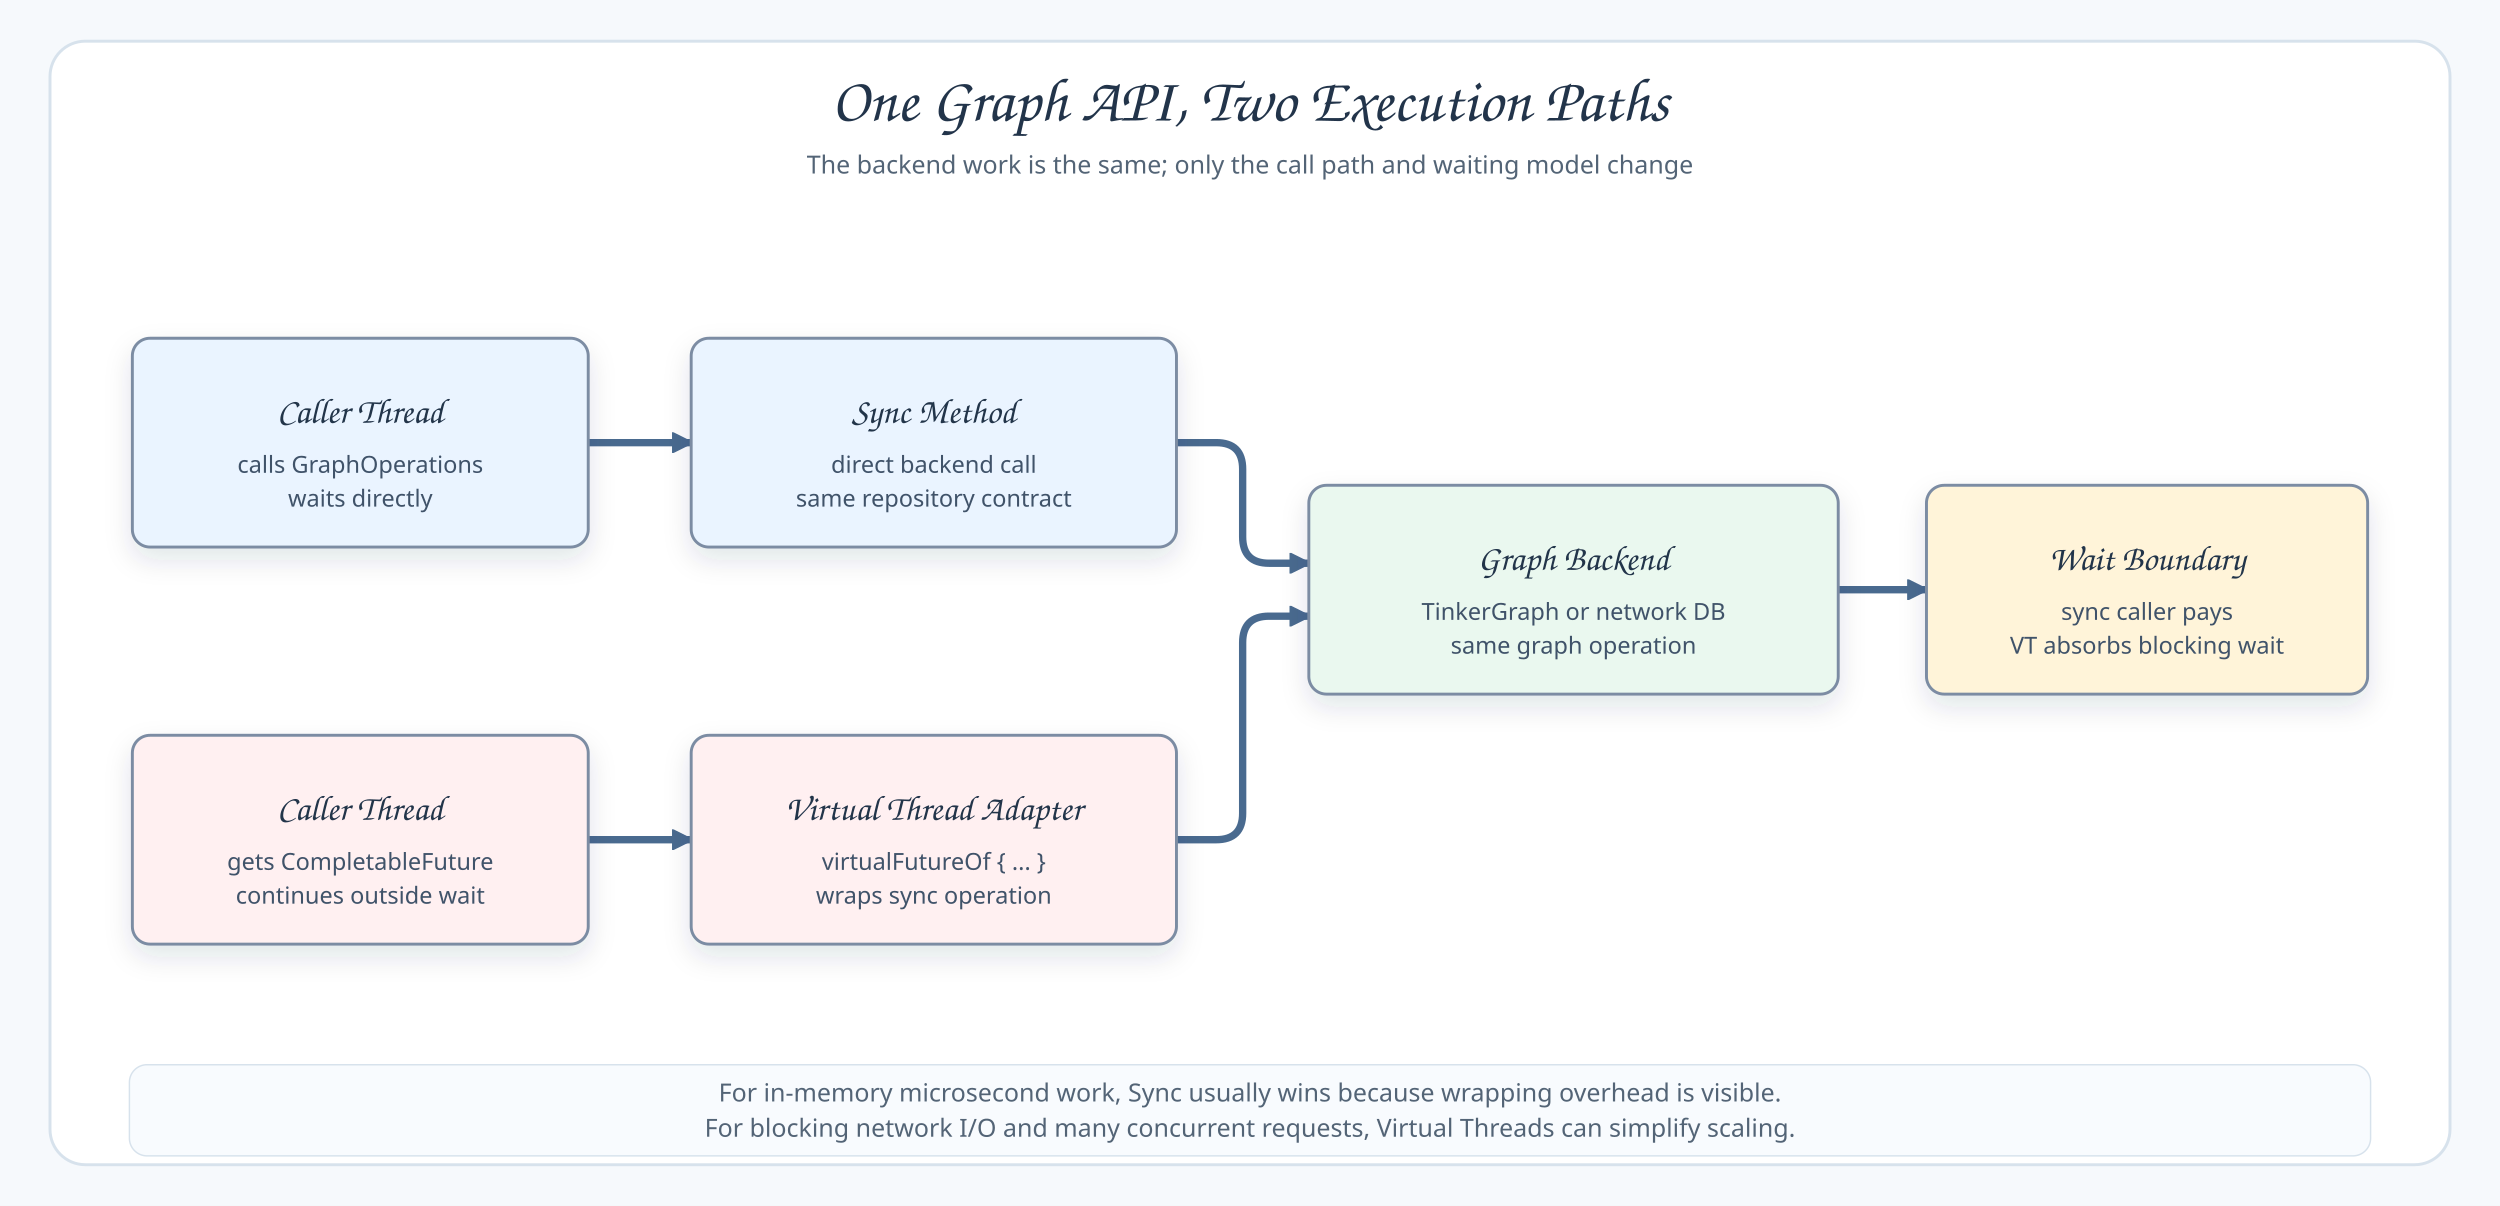
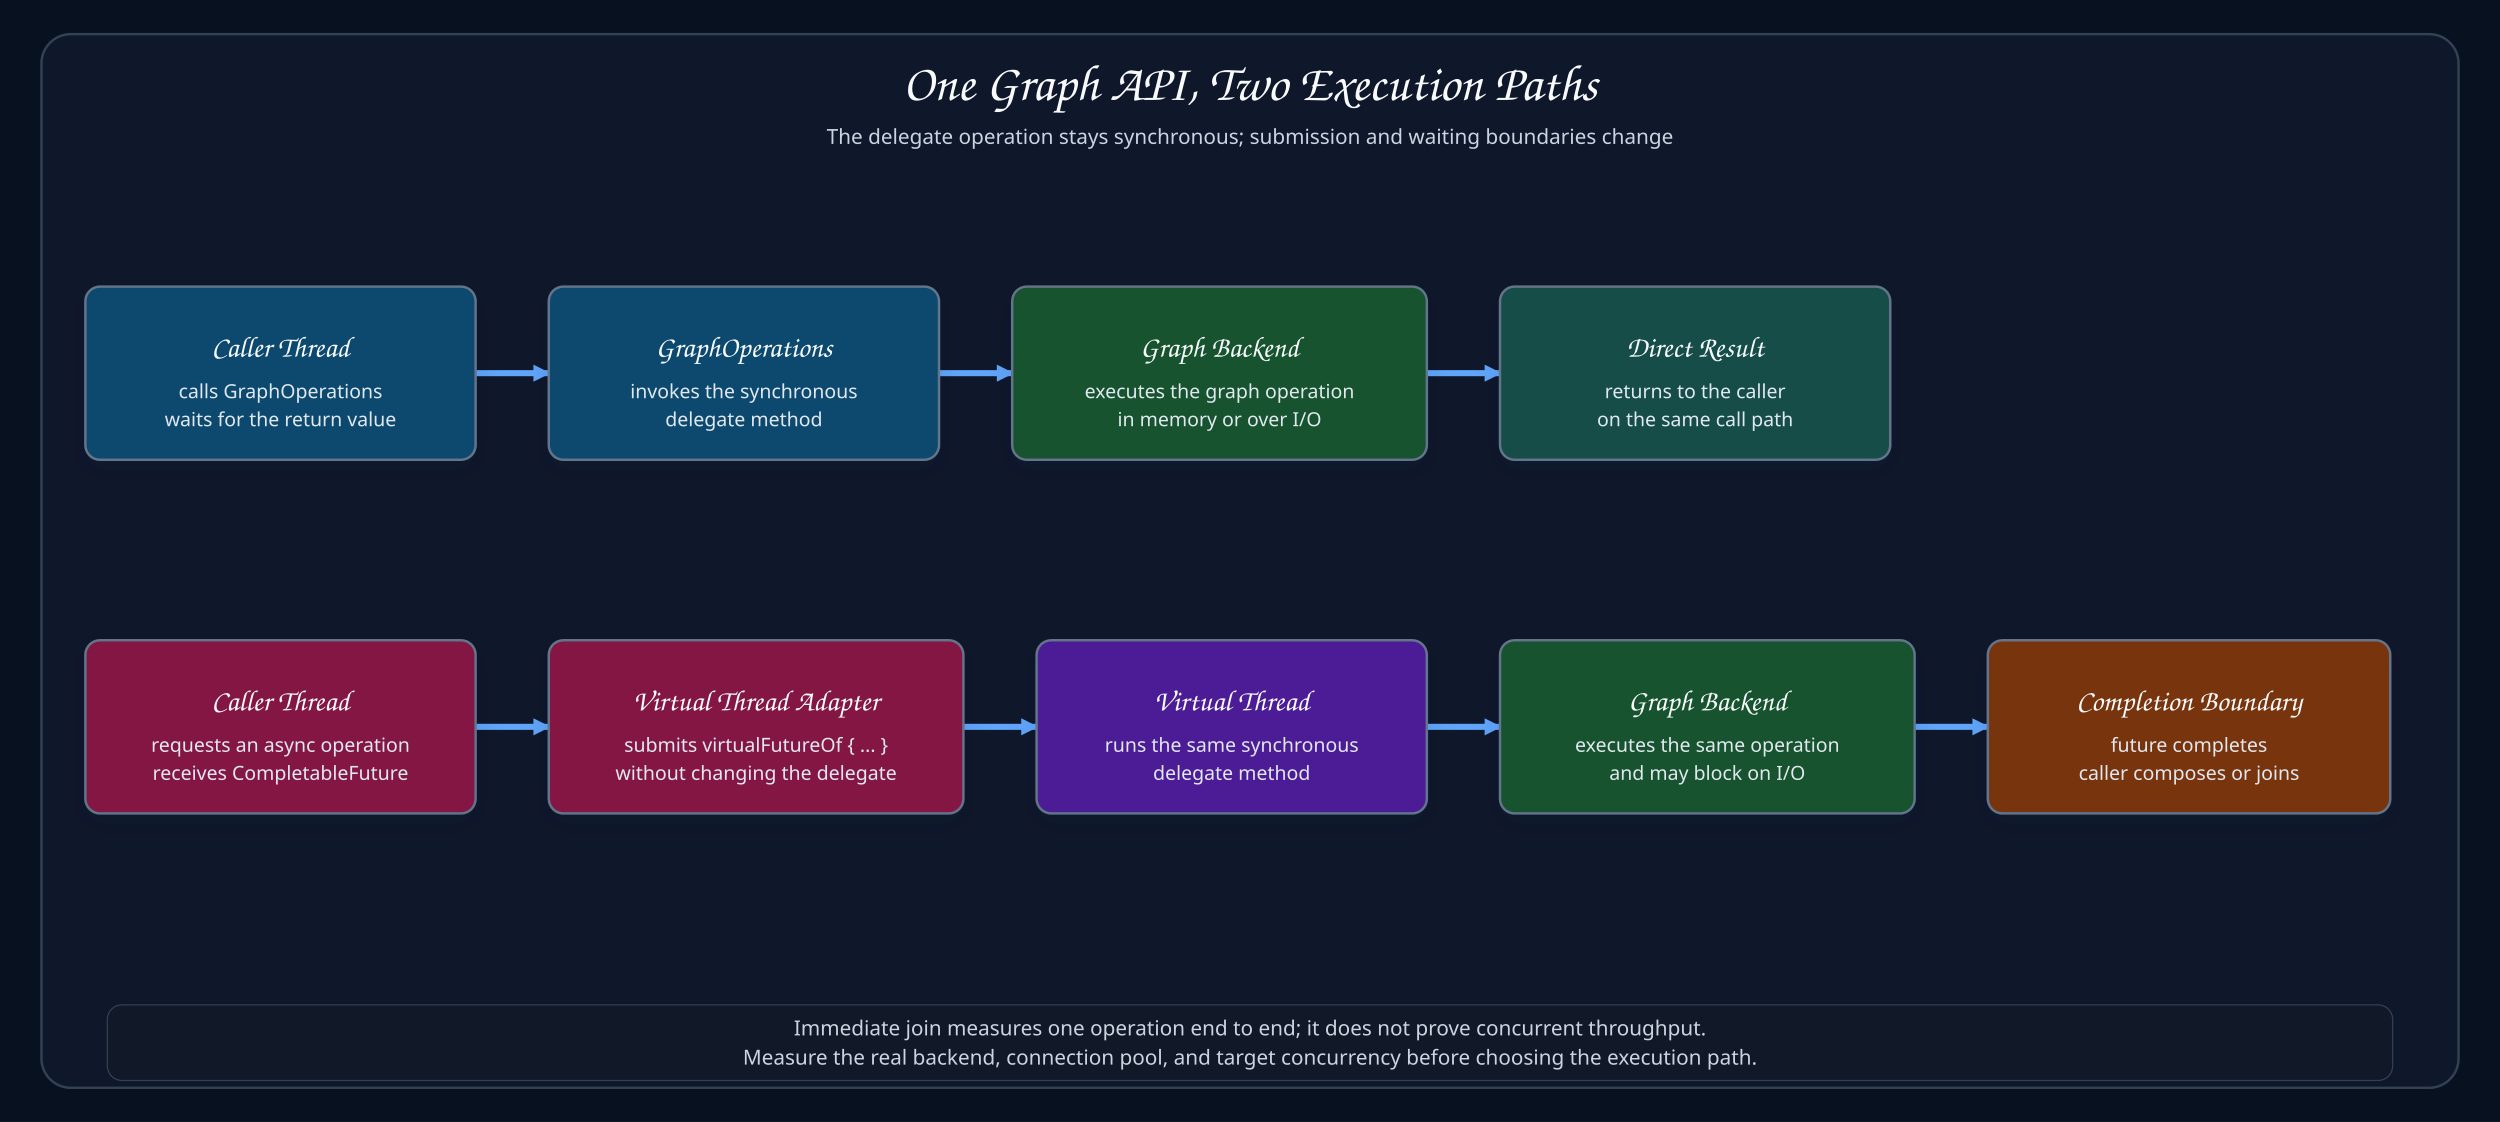
- <svg xmlns="http://www.w3.org/2000/svg" width="1700" height="820" viewBox="0 0 1700 820">
+ <svg xmlns="http://www.w3.org/2000/svg" width="2050" height="920" viewBox="0 0 2050 920">
  <defs>
-     <marker id="arrow" markerWidth="14" markerHeight="14" refX="13" refY="7" orient="auto" markerUnits="userSpaceOnUse">
-       <path d="M 0 0 L 14 7 L 0 14 Z" fill="#496A8F" stroke="#496A8F" />
+     <marker id="arrow" markerWidth="14" markerHeight="14" refX="9" refY="5" orient="auto" markerUnits="userSpaceOnUse" viewBox="0 0 10 10">
+       <path d="M 0 0 L 10 5 L 0 10 Z" fill="#60A5FA" />
    </marker>
    <filter id="shadow" x="-20%" y="-20%" width="140%" height="140%">
      <feDropShadow dx="0" dy="8" stdDeviation="9" flood-color="#22344A" flood-opacity="0.12" />
    </filter>
    <style>
-     .canvas{fill:#F6F9FC}.frame{fill:#FFFFFF;stroke:#D7E2EC;stroke-width:2}
-     .title{font-family:"Architects Daughter","Comic Sans MS",cursive;font-size:42px;fill:#22344A;font-weight:400}
-     .subtitle,.footer,.axis{font-family:"Comic Mono","Comic Sans MS",sans-serif;font-size:17px;fill:#536476;font-weight:400}
-     .nodeTitle,.participant{font-family:"Architects Daughter","Comic Sans MS",cursive;font-size:24px;fill:#22344A;font-weight:400}
-     .nodeBody,.labelText,.num{font-family:"Comic Mono","Comic Sans MS",sans-serif;font-size:16px;fill:#3F5269;font-weight:400}
-     .tableTitle{font-family:"Architects Daughter","Comic Sans MS",cursive;font-size:24px;fill:#22344A;font-weight:400}
-     .tableField,.edgeLabel{font-family:"Comic Mono","Comic Sans MS",sans-serif;font-size:15px;fill:#3F5269;font-weight:400}
-     .edge{fill:none;stroke:#496A8F;stroke-width:5;stroke-linecap:round;stroke-linejoin:round;marker-end:url(#arrow)}
-     .bus{fill:none;stroke:#496A8F;stroke-width:5;stroke-linecap:round;stroke-linejoin:round}
-     .lifeline{stroke:#91A6BD;stroke-width:2;stroke-dasharray:8 8}
+     .canvas{fill:#07111F}.frame{fill:#0F172A;stroke:#334155;stroke-width:2}
+     .title{font-family:"Architects Daughter","Comic Sans MS",cursive;font-size:42px;fill:#F8FAFC;font-weight:400}
+     .subtitle,.footer,.axis{font-family:"Comic Mono","Comic Sans MS",sans-serif;font-size:17px;fill:#CBD5E1;font-weight:400}
+     .nodeTitle,.participant{font-family:"Architects Daughter","Comic Sans MS",cursive;font-size:24px;fill:#F8FAFC;font-weight:400}
+     .nodeBody,.labelText,.num{font-family:"Comic Mono","Comic Sans MS",sans-serif;font-size:16px;fill:#E2E8F0;font-weight:400}
+     .tableTitle{font-family:"Architects Daughter","Comic Sans MS",cursive;font-size:24px;fill:#F8FAFC;font-weight:400}
+     .tableField,.edgeLabel{font-family:"Comic Mono","Comic Sans MS",sans-serif;font-size:15px;fill:#E2E8F0;font-weight:400}
+     .edge{fill:none;stroke:#60A5FA;stroke-width:5;stroke-linecap:round;stroke-linejoin:round;marker-end:url(#arrow)}
+     .bus{fill:none;stroke:#60A5FA;stroke-width:5;stroke-linecap:round;stroke-linejoin:round}
+     .lifeline{stroke:#64748B;stroke-width:2;stroke-dasharray:8 8}
    g[id]{filter:url(#shadow)}
  </style>
  </defs>
-   <rect class="canvas" width="1700" height="820" />
-   <rect class="frame" x="34" y="28" width="1632" height="764" rx="24" />
-   <text class="title" x="850" y="82" text-anchor="middle">One Graph API, Two Execution Paths</text>
-   <text class="subtitle" x="850" y="118" text-anchor="middle">The backend work is the same; only the call path and waiting model change</text>
-   <path class="edge" data-connector="syncCaller-to-syncMethod" d="M400 301 L470 301" />
-   <path class="edge" data-connector="syncMethod-to-backend" d="M800 301 L827 301 Q845 301 845 319 L845 365 Q845 383 863 383 L890 383" />
-   <path class="edge" data-connector="vtCaller-to-vtAdapter" d="M400 571 L470 571" />
-   <path class="edge" data-connector="vtAdapter-to-backend" d="M800 571 L827 571 Q845 571 845 553 L845 437 Q845 419 863 419 L890 419" />
-   <path class="edge" data-connector="backend-to-wait" d="M1250 401 L1310 401" />
+   <rect class="canvas" width="2050" height="920" />
+   <rect class="frame" x="34" y="28" width="1982" height="864" rx="24" />
+   <text class="title" x="1025" y="82" text-anchor="middle">One Graph API, Two Execution Paths</text>
+   <text class="subtitle" x="1025" y="118" text-anchor="middle">The delegate operation stays synchronous; submission and waiting boundaries change</text>
+   <path class="edge" data-connector="syncCaller-to-syncMethod" d="M390 306 L450 306" />
+   <path class="edge" data-connector="syncMethod-to-syncBackend" d="M770 306 L830 306" />
+   <path class="edge" data-connector="syncBackend-to-syncResult" d="M1170 306 L1230 306" />
+   <path class="edge" data-connector="vtCaller-to-vtAdapter" d="M390 596 L450 596" />
+   <path class="edge" data-connector="vtAdapter-to-virtualThread" d="M790 596 L850 596" />
+   <path class="edge" data-connector="virtualThread-to-vtBackend" d="M1170 596 L1230 596" />
+   <path class="edge" data-connector="vtBackend-to-futureResult" d="M1570 596 L1630 596" />
  <g id="syncCaller">
-     <rect x="90" y="230" width="310" height="142" rx="12" fill="#EAF4FF" stroke="#7B8CA3" stroke-width="2" />
-     <text class="nodeTitle" x="245" y="287.5" text-anchor="middle">Caller Thread</text>
-     <text class="nodeBody" x="245" y="321.5" text-anchor="middle">calls GraphOperations</text>
-     <text class="nodeBody" x="245" y="344.5" text-anchor="middle">waits directly</text>
+     <rect x="70" y="235" width="320" height="142" rx="12" fill="#0C4A6E" stroke="#64748B" stroke-width="2" />
+     <text class="nodeTitle" x="230" y="292.5" text-anchor="middle">Caller Thread</text>
+     <text class="nodeBody" x="230" y="326.5" text-anchor="middle">calls GraphOperations</text>
+     <text class="nodeBody" x="230" y="349.5" text-anchor="middle">waits for the return value</text>
  </g>
  <g id="syncMethod">
-     <rect x="470" y="230" width="330" height="142" rx="12" fill="#EAF4FF" stroke="#7B8CA3" stroke-width="2" />
-     <text class="nodeTitle" x="635" y="287.5" text-anchor="middle">Sync Method</text>
-     <text class="nodeBody" x="635" y="321.5" text-anchor="middle">direct backend call</text>
-     <text class="nodeBody" x="635" y="344.5" text-anchor="middle">same repository contract</text>
+     <rect x="450" y="235" width="320" height="142" rx="12" fill="#0C4A6E" stroke="#64748B" stroke-width="2" />
+     <text class="nodeTitle" x="610" y="292.5" text-anchor="middle">GraphOperations</text>
+     <text class="nodeBody" x="610" y="326.5" text-anchor="middle">invokes the synchronous</text>
+     <text class="nodeBody" x="610" y="349.5" text-anchor="middle">delegate method</text>
  </g>
-   <g id="backend">
-     <rect x="890" y="330" width="360" height="142" rx="12" fill="#EAF8EF" stroke="#7B8CA3" stroke-width="2" />
-     <text class="nodeTitle" x="1070" y="387.5" text-anchor="middle">Graph Backend</text>
-     <text class="nodeBody" x="1070" y="421.5" text-anchor="middle">TinkerGraph or network DB</text>
-     <text class="nodeBody" x="1070" y="444.5" text-anchor="middle">same graph operation</text>
+   <g id="syncBackend">
+     <rect x="830" y="235" width="340" height="142" rx="12" fill="#14532D" stroke="#64748B" stroke-width="2" />
+     <text class="nodeTitle" x="1000" y="292.5" text-anchor="middle">Graph Backend</text>
+     <text class="nodeBody" x="1000" y="326.5" text-anchor="middle">executes the graph operation</text>
+     <text class="nodeBody" x="1000" y="349.5" text-anchor="middle">in memory or over I/O</text>
+   </g>
+   <g id="syncResult">
+     <rect x="1230" y="235" width="320" height="142" rx="12" fill="#134E4A" stroke="#64748B" stroke-width="2" />
+     <text class="nodeTitle" x="1390" y="292.5" text-anchor="middle">Direct Result</text>
+     <text class="nodeBody" x="1390" y="326.5" text-anchor="middle">returns to the caller</text>
+     <text class="nodeBody" x="1390" y="349.5" text-anchor="middle">on the same call path</text>
  </g>
  <g id="vtCaller">
-     <rect x="90" y="500" width="310" height="142" rx="12" fill="#FFF0F1" stroke="#7B8CA3" stroke-width="2" />
-     <text class="nodeTitle" x="245" y="557.5" text-anchor="middle">Caller Thread</text>
-     <text class="nodeBody" x="245" y="591.5" text-anchor="middle">gets CompletableFuture</text>
-     <text class="nodeBody" x="245" y="614.5" text-anchor="middle">continues outside wait</text>
+     <rect x="70" y="525" width="320" height="142" rx="12" fill="#831843" stroke="#64748B" stroke-width="2" />
+     <text class="nodeTitle" x="230" y="582.5" text-anchor="middle">Caller Thread</text>
+     <text class="nodeBody" x="230" y="616.5" text-anchor="middle">requests an async operation</text>
+     <text class="nodeBody" x="230" y="639.5" text-anchor="middle">receives CompletableFuture</text>
  </g>
  <g id="vtAdapter">
-     <rect x="470" y="500" width="330" height="142" rx="12" fill="#FFF0F1" stroke="#7B8CA3" stroke-width="2" />
-     <text class="nodeTitle" x="635" y="557.5" text-anchor="middle">Virtual Thread Adapter</text>
-     <text class="nodeBody" x="635" y="591.5" text-anchor="middle">virtualFutureOf { ... }</text>
-     <text class="nodeBody" x="635" y="614.5" text-anchor="middle">wraps sync operation</text>
+     <rect x="450" y="525" width="340" height="142" rx="12" fill="#831843" stroke="#64748B" stroke-width="2" />
+     <text class="nodeTitle" x="620" y="582.5" text-anchor="middle">Virtual Thread Adapter</text>
+     <text class="nodeBody" x="620" y="616.5" text-anchor="middle">submits virtualFutureOf { ... }</text>
+     <text class="nodeBody" x="620" y="639.5" text-anchor="middle">without changing the delegate</text>
  </g>
-   <g id="wait">
-     <rect x="1310" y="330" width="300" height="142" rx="12" fill="#FFF4D9" stroke="#7B8CA3" stroke-width="2" />
-     <text class="nodeTitle" x="1460" y="387.5" text-anchor="middle">Wait Boundary</text>
-     <text class="nodeBody" x="1460" y="421.5" text-anchor="middle">sync caller pays</text>
-     <text class="nodeBody" x="1460" y="444.5" text-anchor="middle">VT absorbs blocking wait</text>
+   <g id="virtualThread">
+     <rect x="850" y="525" width="320" height="142" rx="12" fill="#4C1D95" stroke="#64748B" stroke-width="2" />
+     <text class="nodeTitle" x="1010" y="582.5" text-anchor="middle">Virtual Thread</text>
+     <text class="nodeBody" x="1010" y="616.5" text-anchor="middle">runs the same synchronous</text>
+     <text class="nodeBody" x="1010" y="639.5" text-anchor="middle">delegate method</text>
  </g>
-   <rect x="88" y="724" width="1524" height="62" rx="12" fill="#F8FBFE" stroke="#D7E2EC" />
-   <text class="footer" x="850" y="749" text-anchor="middle">For in-memory microsecond work, Sync usually wins because wrapping overhead is visible.</text>
-   <text class="footer" x="850" y="773" text-anchor="middle">For blocking network I/O and many concurrent requests, Virtual Threads can simplify scaling.</text>
+   <g id="vtBackend">
+     <rect x="1230" y="525" width="340" height="142" rx="12" fill="#14532D" stroke="#64748B" stroke-width="2" />
+     <text class="nodeTitle" x="1400" y="582.5" text-anchor="middle">Graph Backend</text>
+     <text class="nodeBody" x="1400" y="616.5" text-anchor="middle">executes the same operation</text>
+     <text class="nodeBody" x="1400" y="639.5" text-anchor="middle">and may block on I/O</text>
+   </g>
+   <g id="futureResult">
+     <rect x="1630" y="525" width="330" height="142" rx="12" fill="#78350F" stroke="#64748B" stroke-width="2" />
+     <text class="nodeTitle" x="1795" y="582.5" text-anchor="middle">Completion Boundary</text>
+     <text class="nodeBody" x="1795" y="616.5" text-anchor="middle">future completes</text>
+     <text class="nodeBody" x="1795" y="639.5" text-anchor="middle">caller composes or joins</text>
+   </g>
+   <rect x="88" y="824" width="1874" height="62" rx="12" fill="#111827" stroke="#334155" />
+   <text class="footer" x="1025" y="849" text-anchor="middle">Immediate join measures one operation end to end; it does not prove concurrent throughput.</text>
+   <text class="footer" x="1025" y="873" text-anchor="middle">Measure the real backend, connection pool, and target concurrency before choosing the execution path.</text>
</svg>
